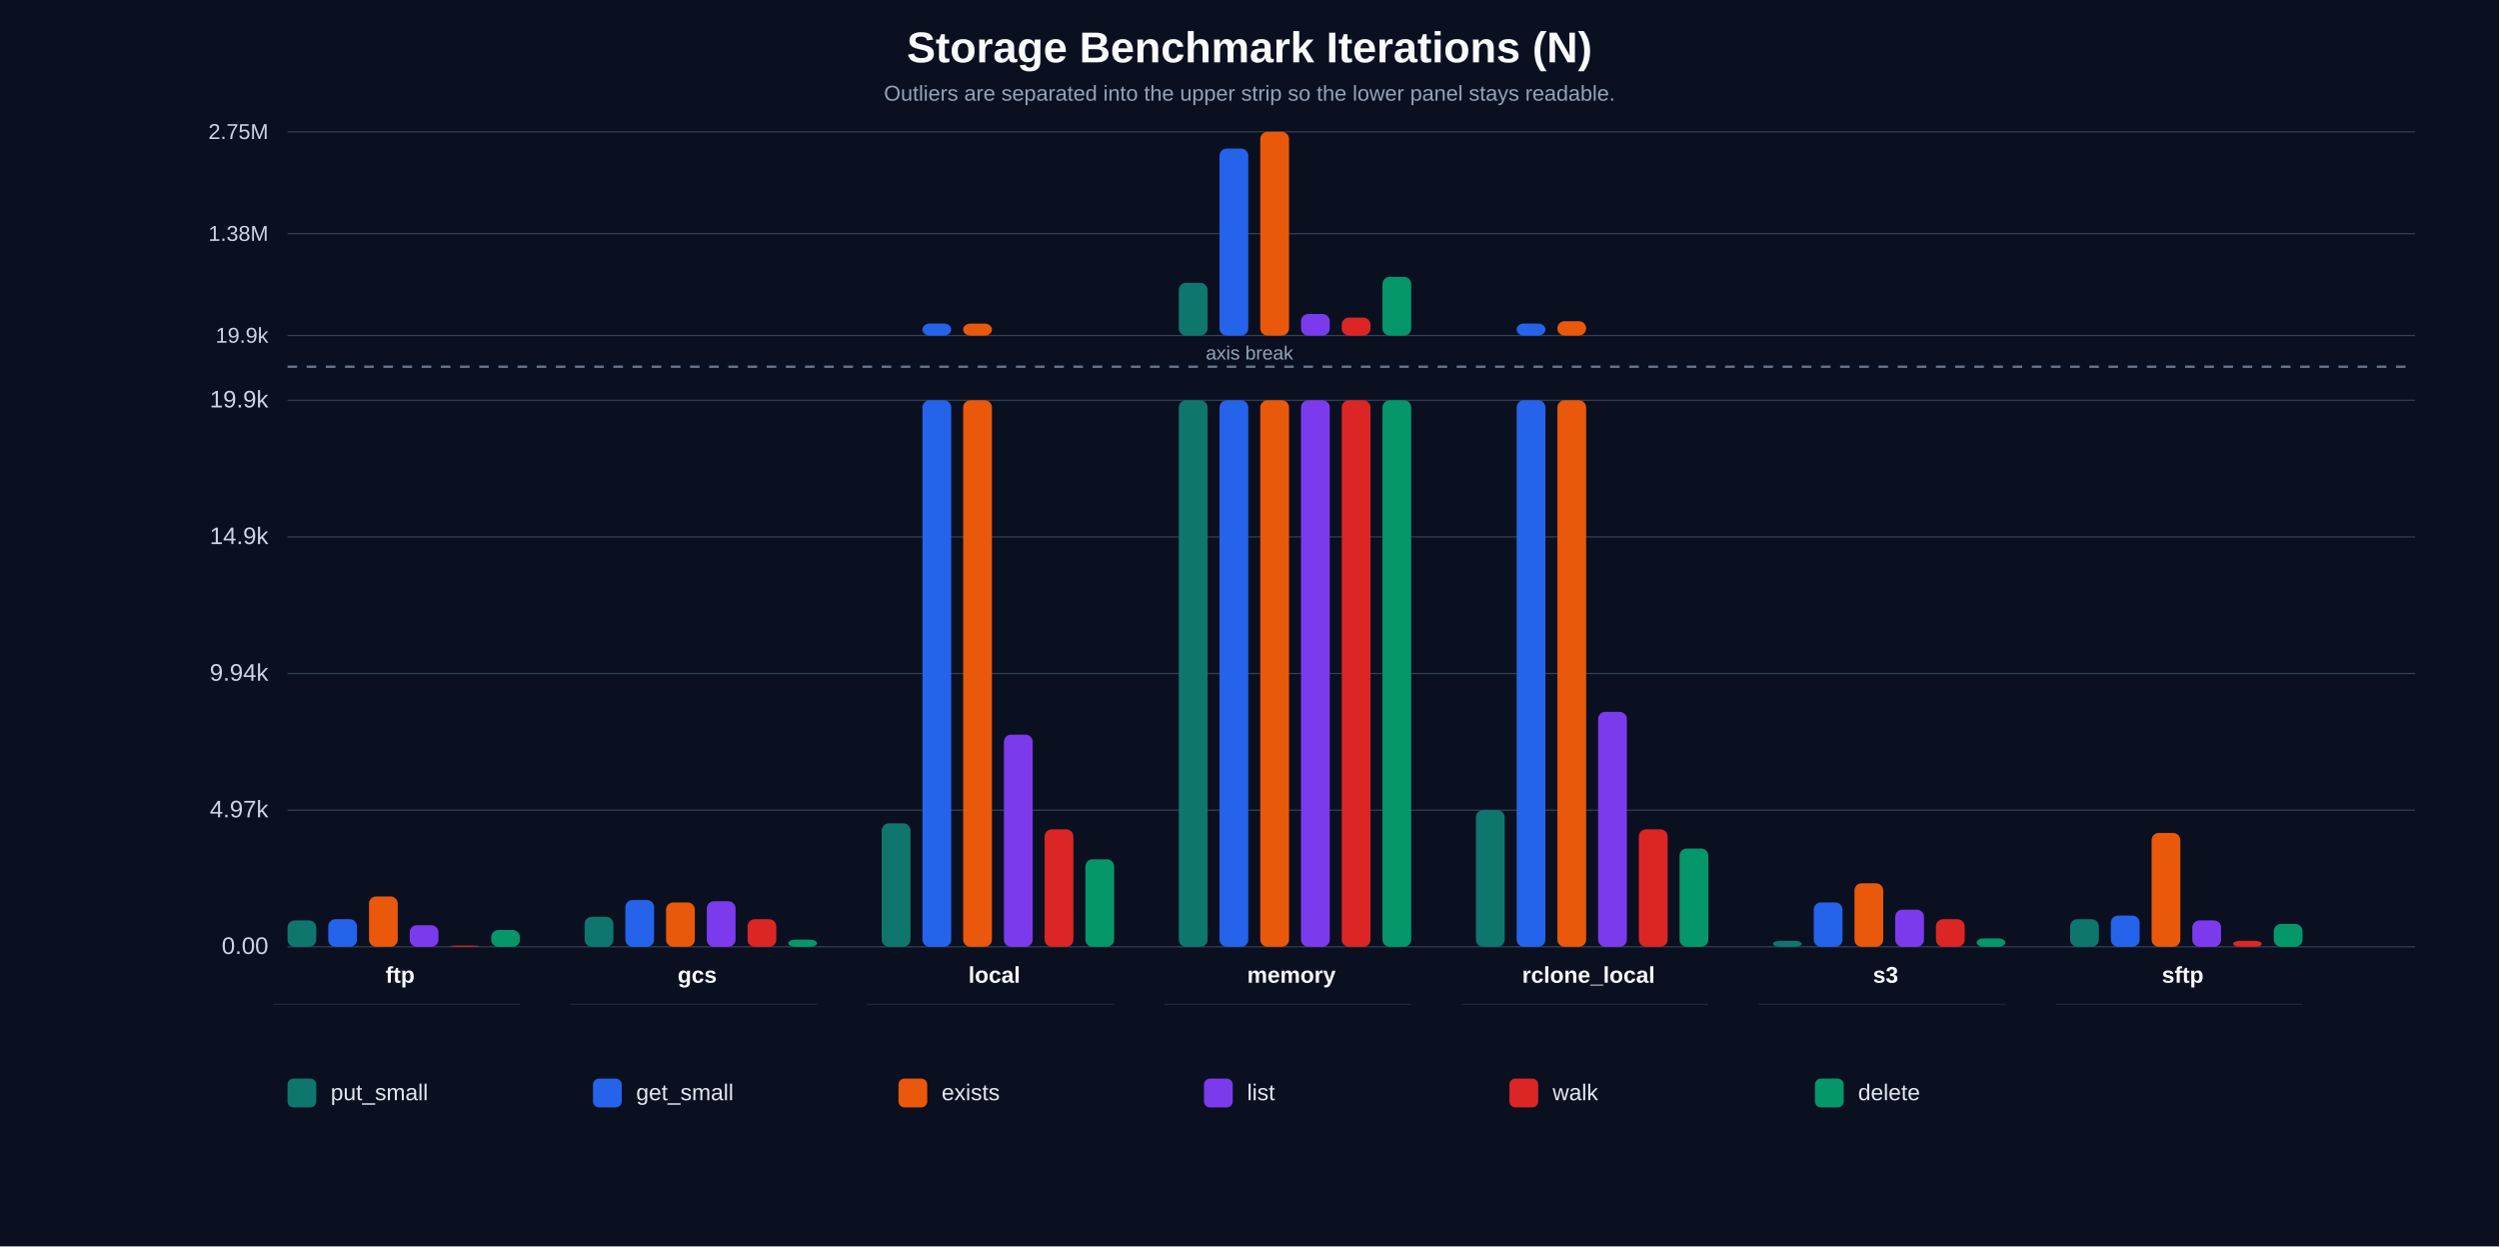
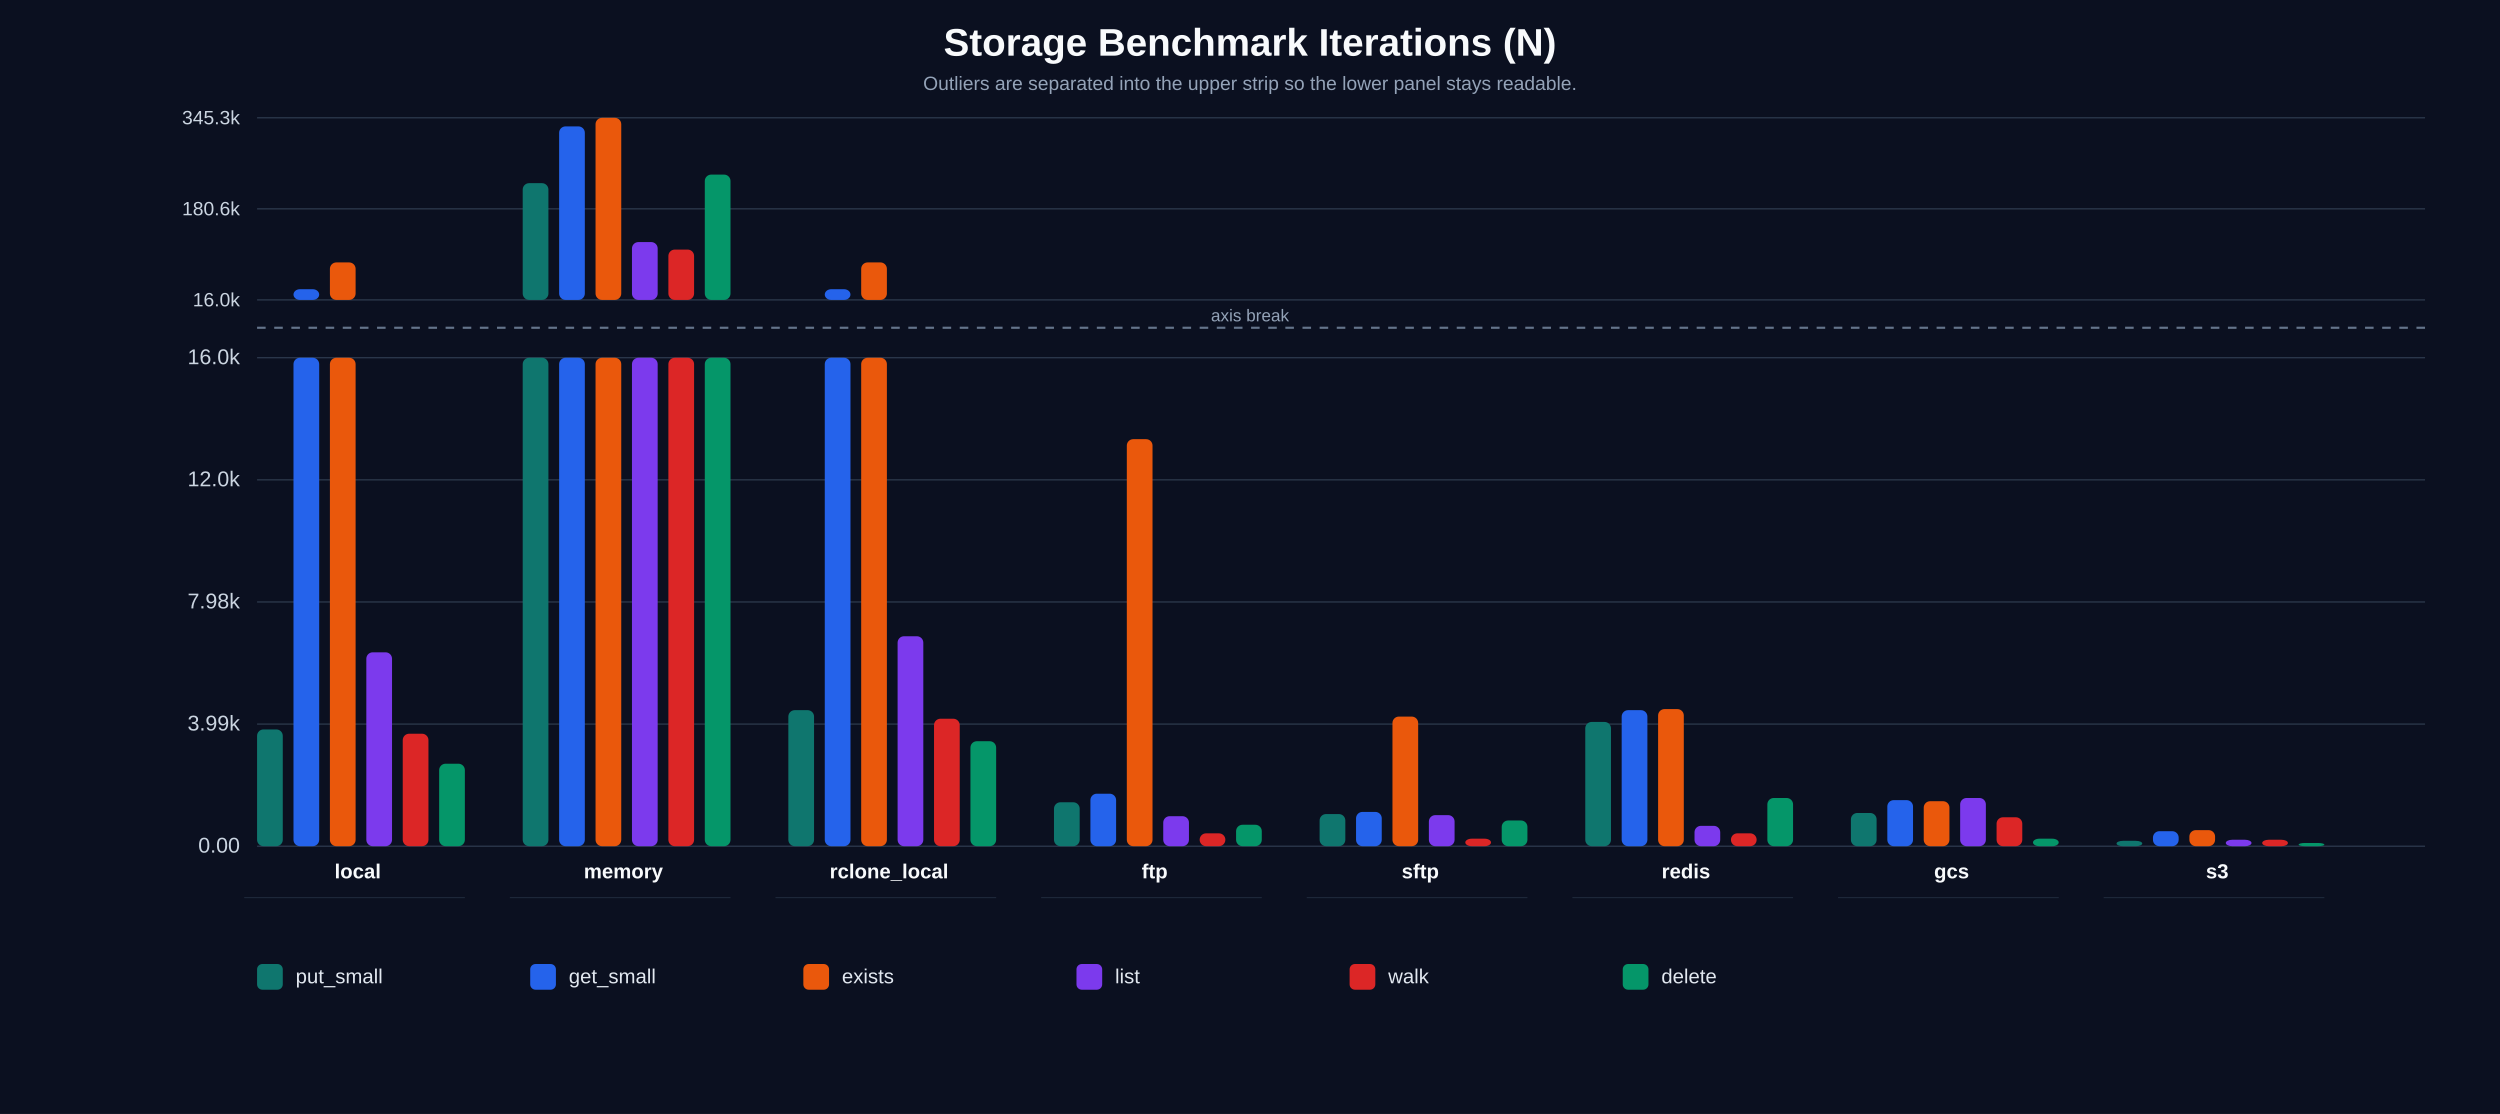
- <svg xmlns="http://www.w3.org/2000/svg" width="2086" height="1040" viewBox="0 0 2086 1040">
+ <svg xmlns="http://www.w3.org/2000/svg" width="2334" height="1040" viewBox="0 0 2334 1040">
  <rect width="100%" height="100%" fill="#0b1020" />
-   <text x="1043" y="52" text-anchor="middle" fill="#f8fafc" font-size="36" font-family="Arial, sans-serif" font-weight="700">Storage Benchmark Iterations (N)</text>
-   <text x="1043" y="84" text-anchor="middle" fill="#94a3b8" font-size="18" font-family="Arial, sans-serif">Outliers are separated into the upper strip so the lower panel stays readable.</text>
-   <line x1="240" y1="110" x2="2016" y2="110" stroke="#334155" stroke-width="1" />
-   <text x="224" y="116" fill="#cbd5e1" font-size="18" text-anchor="end" font-family="Arial, sans-serif">2.75M</text>
-   <line x1="240" y1="195" x2="2016" y2="195" stroke="#334155" stroke-width="1" />
-   <text x="224" y="201" fill="#cbd5e1" font-size="18" text-anchor="end" font-family="Arial, sans-serif">1.38M</text>
-   <line x1="240" y1="280" x2="2016" y2="280" stroke="#334155" stroke-width="1" />
-   <text x="224" y="286" fill="#cbd5e1" font-size="18" text-anchor="end" font-family="Arial, sans-serif">19.9k</text>
-   <line x1="240" y1="306" x2="2016" y2="306" stroke="#64748b" stroke-width="2" stroke-dasharray="8 8" />
-   <text x="1043" y="300" text-anchor="middle" fill="#94a3b8" font-size="16" font-family="Arial, sans-serif">axis break</text>
-   <line x1="240" y1="334" x2="2016" y2="334" stroke="#334155" stroke-width="1" />
-   <text x="224" y="340" fill="#cbd5e1" font-size="20" text-anchor="end" font-family="Arial, sans-serif">19.9k</text>
-   <line x1="240" y1="448" x2="2016" y2="448" stroke="#334155" stroke-width="1" />
-   <text x="224" y="454" fill="#cbd5e1" font-size="20" text-anchor="end" font-family="Arial, sans-serif">14.9k</text>
-   <line x1="240" y1="562" x2="2016" y2="562" stroke="#334155" stroke-width="1" />
-   <text x="224" y="568" fill="#cbd5e1" font-size="20" text-anchor="end" font-family="Arial, sans-serif">9.94k</text>
-   <line x1="240" y1="676" x2="2016" y2="676" stroke="#334155" stroke-width="1" />
-   <text x="224" y="682" fill="#cbd5e1" font-size="20" text-anchor="end" font-family="Arial, sans-serif">4.97k</text>
-   <line x1="240" y1="790" x2="2016" y2="790" stroke="#334155" stroke-width="1" />
+   <text x="1167" y="52" text-anchor="middle" fill="#f8fafc" font-size="36" font-family="Arial, sans-serif" font-weight="700">Storage Benchmark Iterations (N)</text>
+   <text x="1167" y="84" text-anchor="middle" fill="#94a3b8" font-size="18" font-family="Arial, sans-serif">Outliers are separated into the upper strip so the lower panel stays readable.</text>
+   <line x1="240" y1="110" x2="2264" y2="110" stroke="#334155" stroke-width="1" />
+   <text x="224" y="116" fill="#cbd5e1" font-size="18" text-anchor="end" font-family="Arial, sans-serif">345.3k</text>
+   <line x1="240" y1="195" x2="2264" y2="195" stroke="#334155" stroke-width="1" />
+   <text x="224" y="201" fill="#cbd5e1" font-size="18" text-anchor="end" font-family="Arial, sans-serif">180.6k</text>
+   <line x1="240" y1="280" x2="2264" y2="280" stroke="#334155" stroke-width="1" />
+   <text x="224" y="286" fill="#cbd5e1" font-size="18" text-anchor="end" font-family="Arial, sans-serif">16.0k</text>
+   <line x1="240" y1="306" x2="2264" y2="306" stroke="#64748b" stroke-width="2" stroke-dasharray="8 8" />
+   <text x="1167" y="300" text-anchor="middle" fill="#94a3b8" font-size="16" font-family="Arial, sans-serif">axis break</text>
+   <line x1="240" y1="334" x2="2264" y2="334" stroke="#334155" stroke-width="1" />
+   <text x="224" y="340" fill="#cbd5e1" font-size="20" text-anchor="end" font-family="Arial, sans-serif">16.0k</text>
+   <line x1="240" y1="448" x2="2264" y2="448" stroke="#334155" stroke-width="1" />
+   <text x="224" y="454" fill="#cbd5e1" font-size="20" text-anchor="end" font-family="Arial, sans-serif">12.0k</text>
+   <line x1="240" y1="562" x2="2264" y2="562" stroke="#334155" stroke-width="1" />
+   <text x="224" y="568" fill="#cbd5e1" font-size="20" text-anchor="end" font-family="Arial, sans-serif">7.98k</text>
+   <line x1="240" y1="676" x2="2264" y2="676" stroke="#334155" stroke-width="1" />
+   <text x="224" y="682" fill="#cbd5e1" font-size="20" text-anchor="end" font-family="Arial, sans-serif">3.99k</text>
+   <line x1="240" y1="790" x2="2264" y2="790" stroke="#334155" stroke-width="1" />
  <text x="224" y="796" fill="#cbd5e1" font-size="20" text-anchor="end" font-family="Arial, sans-serif">0.00</text>
-   <rect x="240" y="768" width="24" height="22" rx="6" fill="#0f766e" />
-   <rect x="274" y="767" width="24" height="23" rx="6" fill="#2563eb" />
-   <rect x="308" y="748" width="24" height="42" rx="6" fill="#ea580c" />
-   <rect x="342" y="772" width="24" height="18" rx="6" fill="#7c3aed" />
-   <rect x="376" y="789" width="24" height="1" rx="6" fill="#dc2626" />
-   <rect x="410" y="776" width="24" height="14" rx="6" fill="#059669" />
-   <text x="334" y="820" fill="#f8fafc" font-size="19" text-anchor="middle" font-family="Arial, sans-serif" font-weight="700">ftp</text>
+   <rect x="240" y="681" width="24" height="109" rx="6" fill="#0f766e" />
+   <rect x="274" y="334" width="24" height="456" rx="6" fill="#2563eb" />
+   <rect x="274" y="270" width="24" height="10" rx="6" fill="#2563eb" />
+   <rect x="308" y="334" width="24" height="456" rx="6" fill="#ea580c" />
+   <rect x="308" y="245" width="24" height="35" rx="6" fill="#ea580c" />
+   <rect x="342" y="609" width="24" height="181" rx="6" fill="#7c3aed" />
+   <rect x="376" y="685" width="24" height="105" rx="6" fill="#dc2626" />
+   <rect x="410" y="713" width="24" height="77" rx="6" fill="#059669" />
+   <text x="334" y="820" fill="#f8fafc" font-size="19" text-anchor="middle" font-family="Arial, sans-serif" font-weight="700">local</text>
  <line x1="228" y1="838" x2="434" y2="838" stroke="#1e293b" stroke-width="1" />
-   <rect x="488" y="765" width="24" height="25" rx="6" fill="#0f766e" />
-   <rect x="522" y="751" width="24" height="39" rx="6" fill="#2563eb" />
-   <rect x="556" y="753" width="24" height="37" rx="6" fill="#ea580c" />
-   <rect x="590" y="752" width="24" height="38" rx="6" fill="#7c3aed" />
-   <rect x="624" y="767" width="24" height="23" rx="6" fill="#dc2626" />
-   <rect x="658" y="784" width="24" height="6" rx="6" fill="#059669" />
-   <text x="582" y="820" fill="#f8fafc" font-size="19" text-anchor="middle" font-family="Arial, sans-serif" font-weight="700">gcs</text>
+   <rect x="488" y="334" width="24" height="456" rx="6" fill="#0f766e" />
+   <rect x="488" y="171" width="24" height="109" rx="6" fill="#0f766e" />
+   <rect x="522" y="334" width="24" height="456" rx="6" fill="#2563eb" />
+   <rect x="522" y="118" width="24" height="162" rx="6" fill="#2563eb" />
+   <rect x="556" y="334" width="24" height="456" rx="6" fill="#ea580c" />
+   <rect x="556" y="110" width="24" height="170" rx="6" fill="#ea580c" />
+   <rect x="590" y="334" width="24" height="456" rx="6" fill="#7c3aed" />
+   <rect x="590" y="226" width="24" height="54" rx="6" fill="#7c3aed" />
+   <rect x="624" y="334" width="24" height="456" rx="6" fill="#dc2626" />
+   <rect x="624" y="233" width="24" height="47" rx="6" fill="#dc2626" />
+   <rect x="658" y="334" width="24" height="456" rx="6" fill="#059669" />
+   <rect x="658" y="163" width="24" height="117" rx="6" fill="#059669" />
+   <text x="582" y="820" fill="#f8fafc" font-size="19" text-anchor="middle" font-family="Arial, sans-serif" font-weight="700">memory</text>
  <line x1="476" y1="838" x2="682" y2="838" stroke="#1e293b" stroke-width="1" />
-   <rect x="736" y="687" width="24" height="103" rx="6" fill="#0f766e" />
+   <rect x="736" y="663" width="24" height="127" rx="6" fill="#0f766e" />
  <rect x="770" y="334" width="24" height="456" rx="6" fill="#2563eb" />
  <rect x="770" y="270" width="24" height="10" rx="6" fill="#2563eb" />
  <rect x="804" y="334" width="24" height="456" rx="6" fill="#ea580c" />
-   <rect x="804" y="270" width="24" height="10" rx="6" fill="#ea580c" />
-   <rect x="838" y="613" width="24" height="177" rx="6" fill="#7c3aed" />
-   <rect x="872" y="692" width="24" height="98" rx="6" fill="#dc2626" />
-   <rect x="906" y="717" width="24" height="73" rx="6" fill="#059669" />
-   <text x="830" y="820" fill="#f8fafc" font-size="19" text-anchor="middle" font-family="Arial, sans-serif" font-weight="700">local</text>
+   <rect x="804" y="245" width="24" height="35" rx="6" fill="#ea580c" />
+   <rect x="838" y="594" width="24" height="196" rx="6" fill="#7c3aed" />
+   <rect x="872" y="671" width="24" height="119" rx="6" fill="#dc2626" />
+   <rect x="906" y="692" width="24" height="98" rx="6" fill="#059669" />
+   <text x="830" y="820" fill="#f8fafc" font-size="19" text-anchor="middle" font-family="Arial, sans-serif" font-weight="700">rclone_local</text>
  <line x1="724" y1="838" x2="930" y2="838" stroke="#1e293b" stroke-width="1" />
-   <rect x="984" y="334" width="24" height="456" rx="6" fill="#0f766e" />
-   <rect x="984" y="236" width="24" height="44" rx="6" fill="#0f766e" />
-   <rect x="1018" y="334" width="24" height="456" rx="6" fill="#2563eb" />
-   <rect x="1018" y="124" width="24" height="156" rx="6" fill="#2563eb" />
-   <rect x="1052" y="334" width="24" height="456" rx="6" fill="#ea580c" />
-   <rect x="1052" y="110" width="24" height="170" rx="6" fill="#ea580c" />
-   <rect x="1086" y="334" width="24" height="456" rx="6" fill="#7c3aed" />
-   <rect x="1086" y="262" width="24" height="18" rx="6" fill="#7c3aed" />
-   <rect x="1120" y="334" width="24" height="456" rx="6" fill="#dc2626" />
-   <rect x="1120" y="265" width="24" height="15" rx="6" fill="#dc2626" />
-   <rect x="1154" y="334" width="24" height="456" rx="6" fill="#059669" />
-   <rect x="1154" y="231" width="24" height="49" rx="6" fill="#059669" />
-   <text x="1078" y="820" fill="#f8fafc" font-size="19" text-anchor="middle" font-family="Arial, sans-serif" font-weight="700">memory</text>
+   <rect x="984" y="749" width="24" height="41" rx="6" fill="#0f766e" />
+   <rect x="1018" y="741" width="24" height="49" rx="6" fill="#2563eb" />
+   <rect x="1052" y="410" width="24" height="380" rx="6" fill="#ea580c" />
+   <rect x="1086" y="762" width="24" height="28" rx="6" fill="#7c3aed" />
+   <rect x="1120" y="778" width="24" height="12" rx="6" fill="#dc2626" />
+   <rect x="1154" y="770" width="24" height="20" rx="6" fill="#059669" />
+   <text x="1078" y="820" fill="#f8fafc" font-size="19" text-anchor="middle" font-family="Arial, sans-serif" font-weight="700">ftp</text>
  <line x1="972" y1="838" x2="1178" y2="838" stroke="#1e293b" stroke-width="1" />
-   <rect x="1232" y="676" width="24" height="114" rx="6" fill="#0f766e" />
-   <rect x="1266" y="334" width="24" height="456" rx="6" fill="#2563eb" />
-   <rect x="1266" y="270" width="24" height="10" rx="6" fill="#2563eb" />
-   <rect x="1300" y="334" width="24" height="456" rx="6" fill="#ea580c" />
-   <rect x="1300" y="268" width="24" height="12" rx="6" fill="#ea580c" />
-   <rect x="1334" y="594" width="24" height="196" rx="6" fill="#7c3aed" />
-   <rect x="1368" y="692" width="24" height="98" rx="6" fill="#dc2626" />
-   <rect x="1402" y="708" width="24" height="82" rx="6" fill="#059669" />
-   <text x="1326" y="820" fill="#f8fafc" font-size="19" text-anchor="middle" font-family="Arial, sans-serif" font-weight="700">rclone_local</text>
+   <rect x="1232" y="760" width="24" height="30" rx="6" fill="#0f766e" />
+   <rect x="1266" y="758" width="24" height="32" rx="6" fill="#2563eb" />
+   <rect x="1300" y="669" width="24" height="121" rx="6" fill="#ea580c" />
+   <rect x="1334" y="761" width="24" height="29" rx="6" fill="#7c3aed" />
+   <rect x="1368" y="783" width="24" height="7" rx="6" fill="#dc2626" />
+   <rect x="1402" y="766" width="24" height="24" rx="6" fill="#059669" />
+   <text x="1326" y="820" fill="#f8fafc" font-size="19" text-anchor="middle" font-family="Arial, sans-serif" font-weight="700">sftp</text>
  <line x1="1220" y1="838" x2="1426" y2="838" stroke="#1e293b" stroke-width="1" />
-   <rect x="1480" y="785" width="24" height="5" rx="6" fill="#0f766e" />
-   <rect x="1514" y="753" width="24" height="37" rx="6" fill="#2563eb" />
-   <rect x="1548" y="737" width="24" height="53" rx="6" fill="#ea580c" />
-   <rect x="1582" y="759" width="24" height="31" rx="6" fill="#7c3aed" />
-   <rect x="1616" y="767" width="24" height="23" rx="6" fill="#dc2626" />
-   <rect x="1650" y="783" width="24" height="7" rx="6" fill="#059669" />
-   <text x="1574" y="820" fill="#f8fafc" font-size="19" text-anchor="middle" font-family="Arial, sans-serif" font-weight="700">s3</text>
+   <rect x="1480" y="674" width="24" height="116" rx="6" fill="#0f766e" />
+   <rect x="1514" y="663" width="24" height="127" rx="6" fill="#2563eb" />
+   <rect x="1548" y="662" width="24" height="128" rx="6" fill="#ea580c" />
+   <rect x="1582" y="771" width="24" height="19" rx="6" fill="#7c3aed" />
+   <rect x="1616" y="778" width="24" height="12" rx="6" fill="#dc2626" />
+   <rect x="1650" y="745" width="24" height="45" rx="6" fill="#059669" />
+   <text x="1574" y="820" fill="#f8fafc" font-size="19" text-anchor="middle" font-family="Arial, sans-serif" font-weight="700">redis</text>
  <line x1="1468" y1="838" x2="1674" y2="838" stroke="#1e293b" stroke-width="1" />
-   <rect x="1728" y="767" width="24" height="23" rx="6" fill="#0f766e" />
-   <rect x="1762" y="764" width="24" height="26" rx="6" fill="#2563eb" />
-   <rect x="1796" y="695" width="24" height="95" rx="6" fill="#ea580c" />
-   <rect x="1830" y="768" width="24" height="22" rx="6" fill="#7c3aed" />
-   <rect x="1864" y="785" width="24" height="5" rx="6" fill="#dc2626" />
-   <rect x="1898" y="771" width="24" height="19" rx="6" fill="#059669" />
-   <text x="1822" y="820" fill="#f8fafc" font-size="19" text-anchor="middle" font-family="Arial, sans-serif" font-weight="700">sftp</text>
+   <rect x="1728" y="759" width="24" height="31" rx="6" fill="#0f766e" />
+   <rect x="1762" y="747" width="24" height="43" rx="6" fill="#2563eb" />
+   <rect x="1796" y="748" width="24" height="42" rx="6" fill="#ea580c" />
+   <rect x="1830" y="745" width="24" height="45" rx="6" fill="#7c3aed" />
+   <rect x="1864" y="763" width="24" height="27" rx="6" fill="#dc2626" />
+   <rect x="1898" y="783" width="24" height="7" rx="6" fill="#059669" />
+   <text x="1822" y="820" fill="#f8fafc" font-size="19" text-anchor="middle" font-family="Arial, sans-serif" font-weight="700">gcs</text>
  <line x1="1716" y1="838" x2="1922" y2="838" stroke="#1e293b" stroke-width="1" />
+   <rect x="1976" y="785" width="24" height="5" rx="6" fill="#0f766e" />
+   <rect x="2010" y="776" width="24" height="14" rx="6" fill="#2563eb" />
+   <rect x="2044" y="775" width="24" height="15" rx="6" fill="#ea580c" />
+   <rect x="2078" y="784" width="24" height="6" rx="6" fill="#7c3aed" />
+   <rect x="2112" y="784" width="24" height="6" rx="6" fill="#dc2626" />
+   <rect x="2146" y="787" width="24" height="3" rx="6" fill="#059669" />
+   <text x="2070" y="820" fill="#f8fafc" font-size="19" text-anchor="middle" font-family="Arial, sans-serif" font-weight="700">s3</text>
+   <line x1="1964" y1="838" x2="2170" y2="838" stroke="#1e293b" stroke-width="1" />
  <rect x="240" y="900" width="24" height="24" rx="5" fill="#0f766e" />
  <text x="276" y="918" fill="#e2e8f0" font-size="19" font-family="Arial, sans-serif">put_small</text>
  <rect x="495" y="900" width="24" height="24" rx="5" fill="#2563eb" />
  <text x="531" y="918" fill="#e2e8f0" font-size="19" font-family="Arial, sans-serif">get_small</text>
  <rect x="750" y="900" width="24" height="24" rx="5" fill="#ea580c" />
  <text x="786" y="918" fill="#e2e8f0" font-size="19" font-family="Arial, sans-serif">exists</text>
  <rect x="1005" y="900" width="24" height="24" rx="5" fill="#7c3aed" />
  <text x="1041" y="918" fill="#e2e8f0" font-size="19" font-family="Arial, sans-serif">list</text>
  <rect x="1260" y="900" width="24" height="24" rx="5" fill="#dc2626" />
  <text x="1296" y="918" fill="#e2e8f0" font-size="19" font-family="Arial, sans-serif">walk</text>
  <rect x="1515" y="900" width="24" height="24" rx="5" fill="#059669" />
  <text x="1551" y="918" fill="#e2e8f0" font-size="19" font-family="Arial, sans-serif">delete</text>
</svg>
